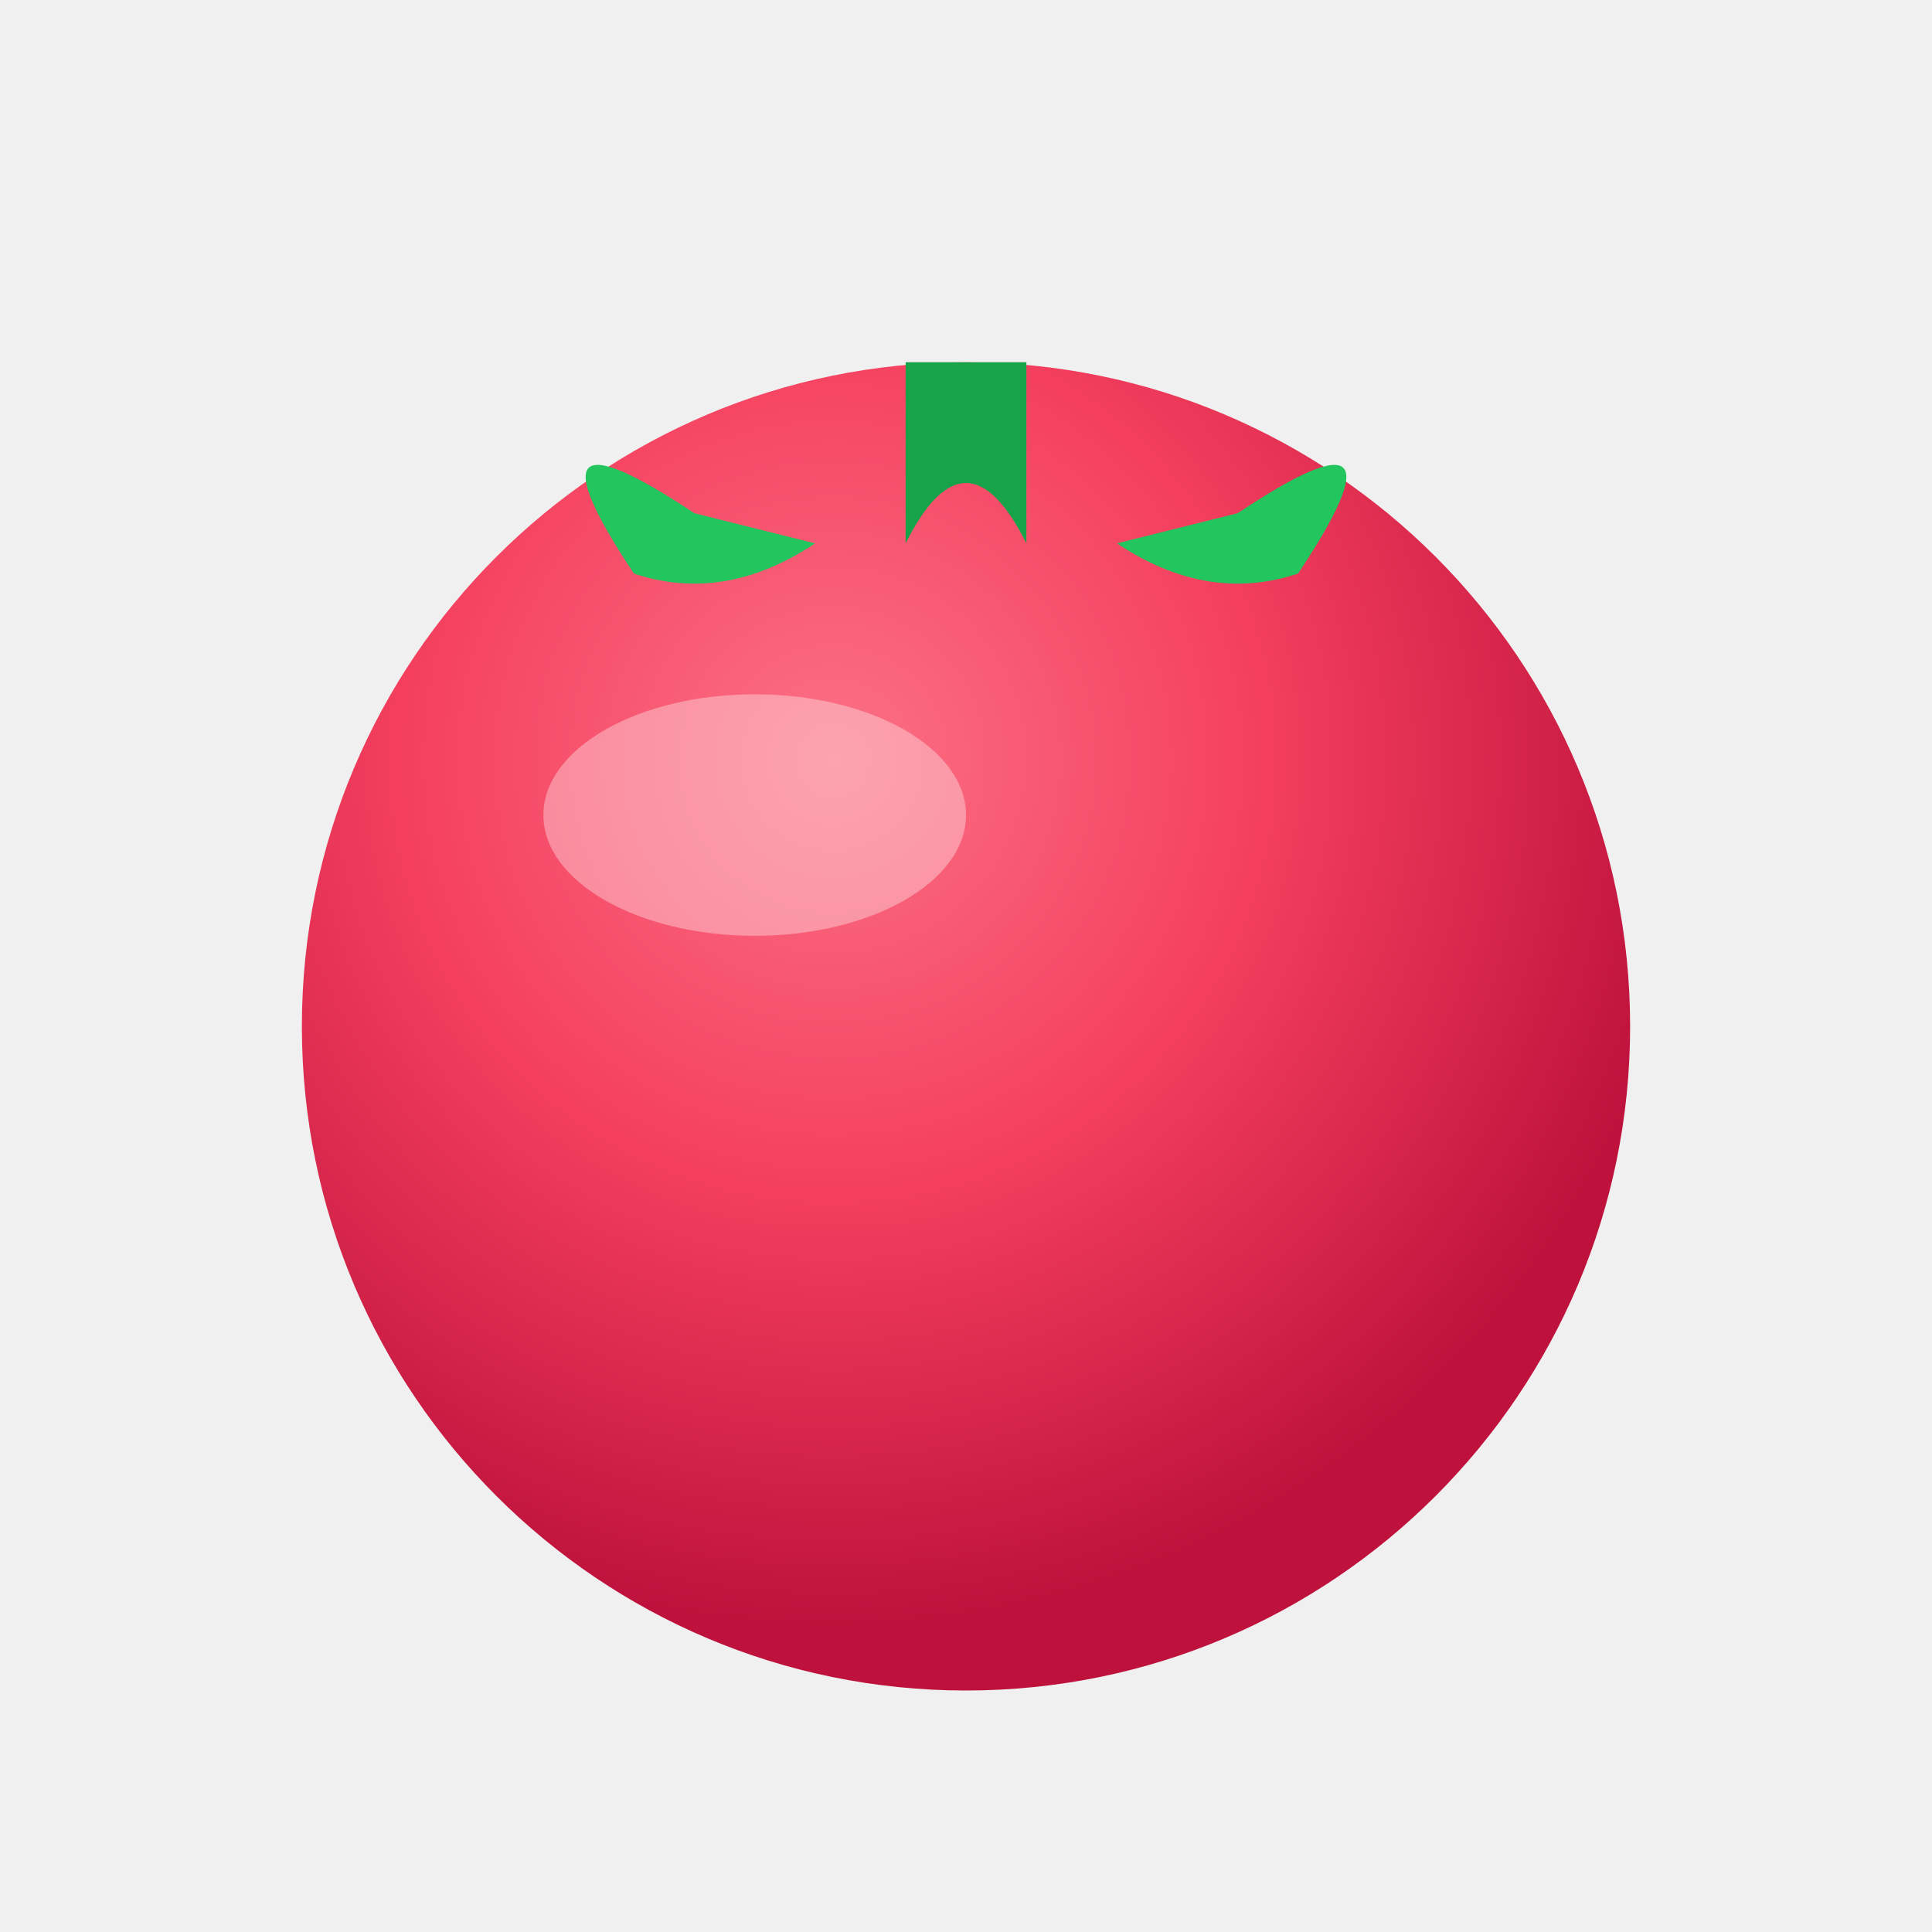
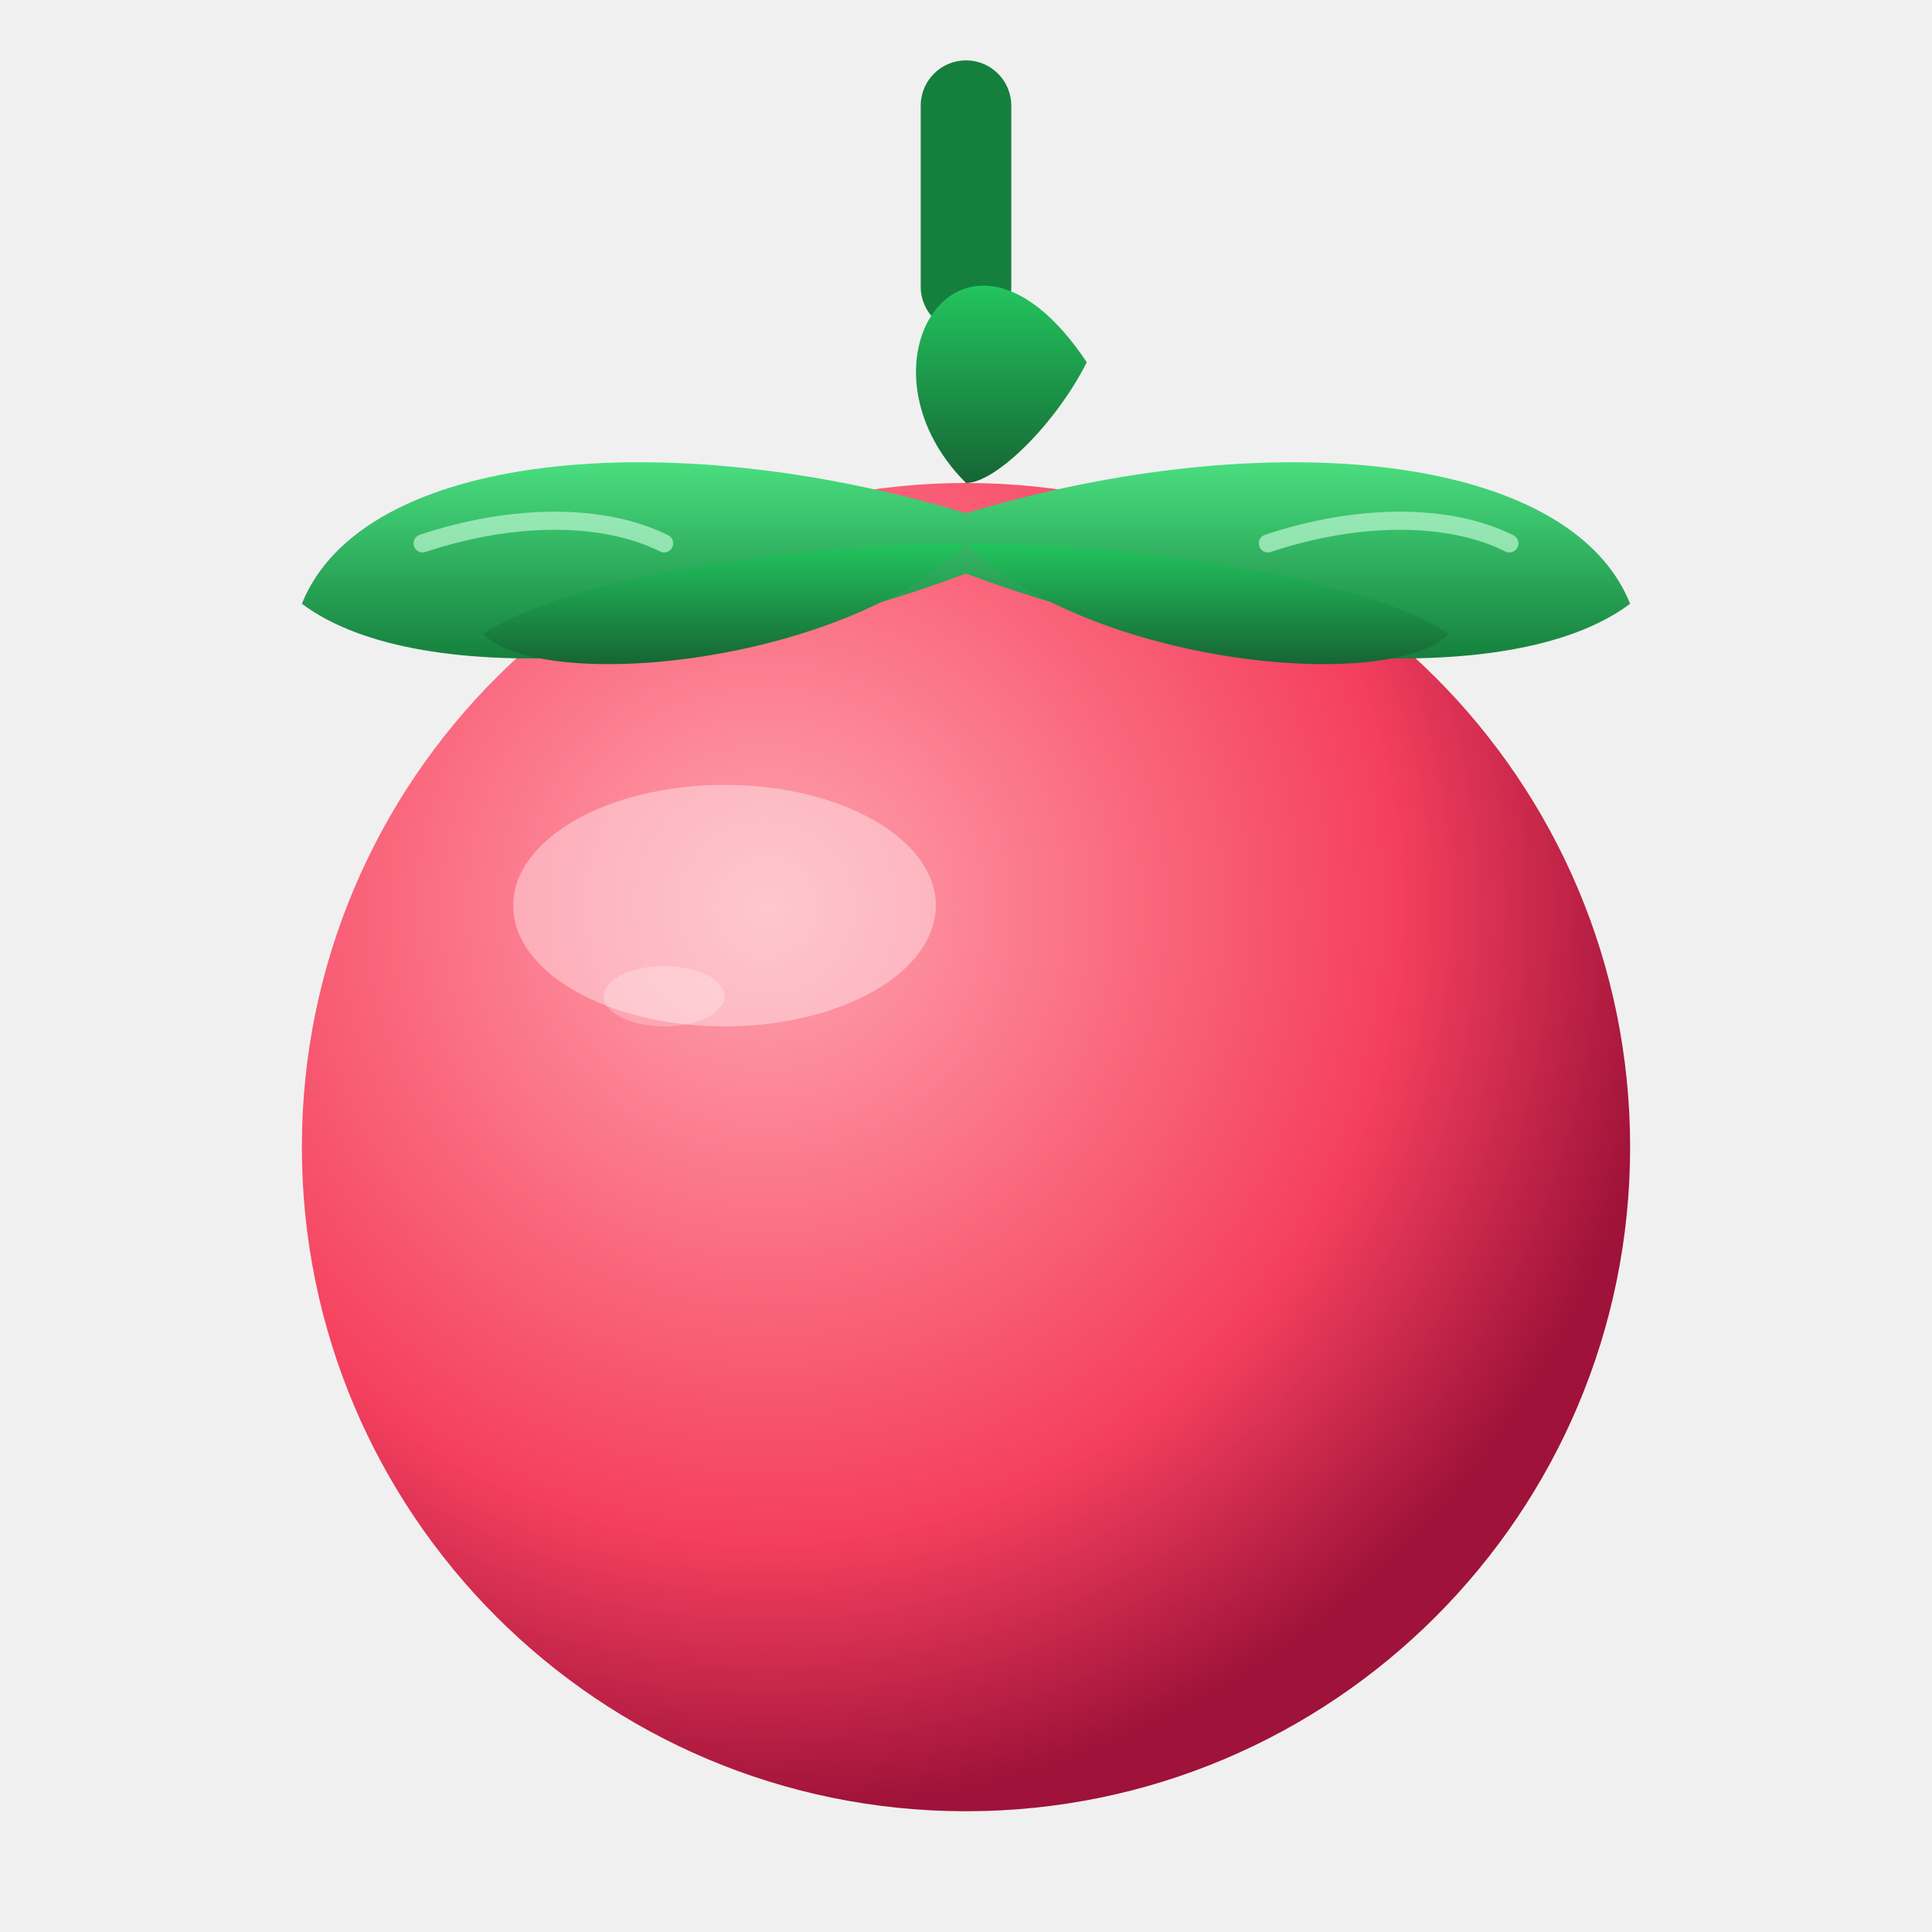
- <svg xmlns="http://www.w3.org/2000/svg" viewBox="0 0 32 32" fill="none">
+ <svg xmlns="http://www.w3.org/2000/svg" viewBox="0 0 64 64" fill="none">
  <defs>
-     <radialGradient id="g" cx="40%" cy="30%" r="65%">
-       <stop offset="0%" stop-color="#fb7185" />
-       <stop offset="50%" stop-color="#f43f5e" />
-       <stop offset="100%" stop-color="#be123c" />
+     <radialGradient id="body" cx="35%" cy="32%" r="68%">
+       <stop offset="0%" stop-color="#fda4af" />
+       <stop offset="35%" stop-color="#fb7185" />
+       <stop offset="70%" stop-color="#f43f5e" />
+       <stop offset="100%" stop-color="#9f1239" />
    </radialGradient>
+     <linearGradient id="leaf" x1="50%" y1="0%" x2="50%" y2="100%">
+       <stop offset="0%" stop-color="#4ade80" />
+       <stop offset="100%" stop-color="#15803d" />
+     </linearGradient>
+     <linearGradient id="leafDark" x1="50%" y1="0%" x2="50%" y2="100%">
+       <stop offset="0%" stop-color="#22c55e" />
+       <stop offset="100%" stop-color="#166534" />
+     </linearGradient>
  </defs>
-   <circle cx="16" cy="17" r="11" fill="url(#g)" />
-   <ellipse cx="12.5" cy="13.5" rx="3.5" ry="2" fill="#ffffff" fill-opacity="0.35" />
-   <path d="M15 9 Q16 7 17 9 L17 6 L15 6 Z" fill="#16a34a" />
-   <path d="M11.5 8.5 Q8.5 6.5 10.5 9.5 Q12 10 13.5 9 Z" fill="#22c55e" />
-   <path d="M20.5 8.5 Q23.5 6.5 21.5 9.5 Q20 10 18.5 9 Z" fill="#22c55e" />
+   <circle cx="32" cy="38" r="22" fill="url(#body)" />
+   <ellipse cx="24" cy="30" rx="7" ry="4" fill="#ffffff" fill-opacity="0.38" />
+   <ellipse cx="22" cy="33" rx="2" ry="1" fill="#ffffff" fill-opacity="0.25" />
+   <rect x="30.5" y="2" width="3" height="9" rx="1.5" fill="#15803d" />
+   <path d="M32 16 C 28 12, 32 6, 36 12 C 35 14, 33 16, 32 16 Z" fill="url(#leafDark)" />
+   <path d="M32 17 C 22 14, 12 15, 10 20 C 14 23, 24 22, 32 19 Z" fill="url(#leaf)" />
+   <path d="M32 17 C 42 14, 52 15, 54 20 C 50 23, 40 22, 32 19 Z" fill="url(#leaf)" />
+   <path d="M32 18 C 28 22, 18 23, 16 21 C 19 19, 27 18, 32 18 Z" fill="url(#leafDark)" />
+   <path d="M32 18 C 36 22, 46 23, 48 21 C 45 19, 37 18, 32 18 Z" fill="url(#leafDark)" />
+   <path d="M14 18 C 17 17, 20 17, 22 18" stroke="#bbf7d0" stroke-width="0.6" fill="none" stroke-linecap="round" opacity="0.7" />
+   <path d="M42 18 C 45 17, 48 17, 50 18" stroke="#bbf7d0" stroke-width="0.6" fill="none" stroke-linecap="round" opacity="0.7" />
</svg>
